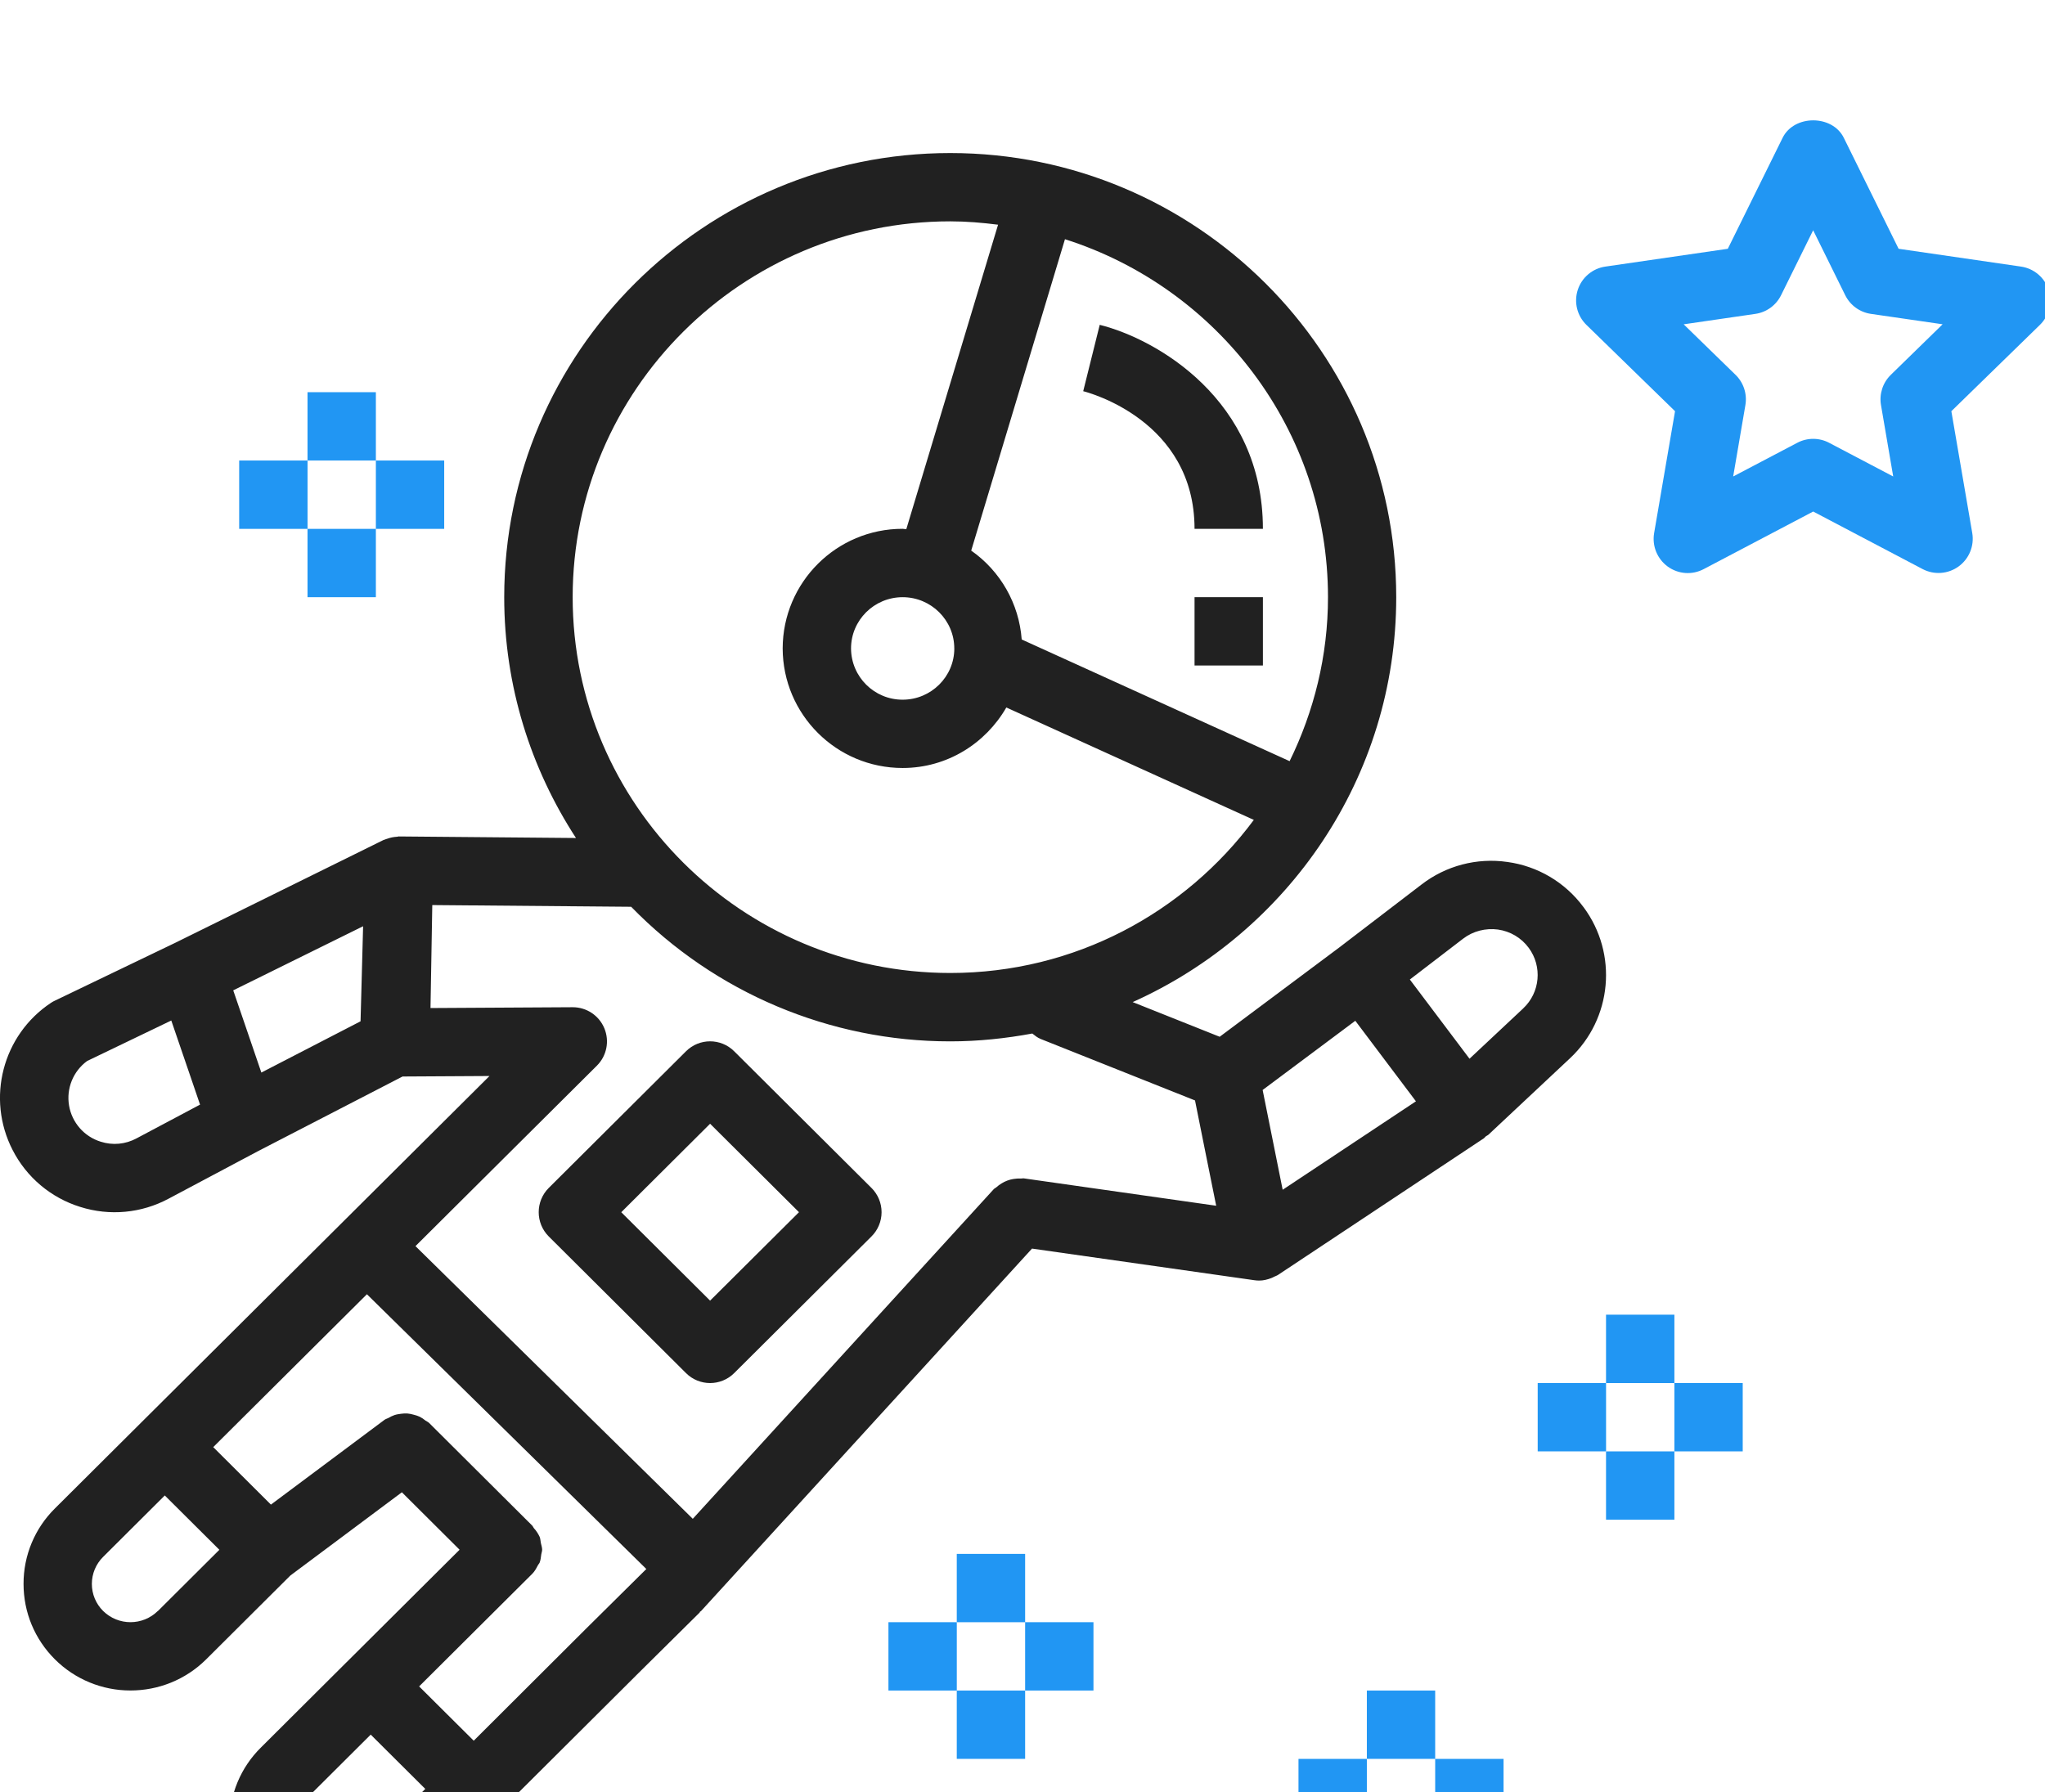
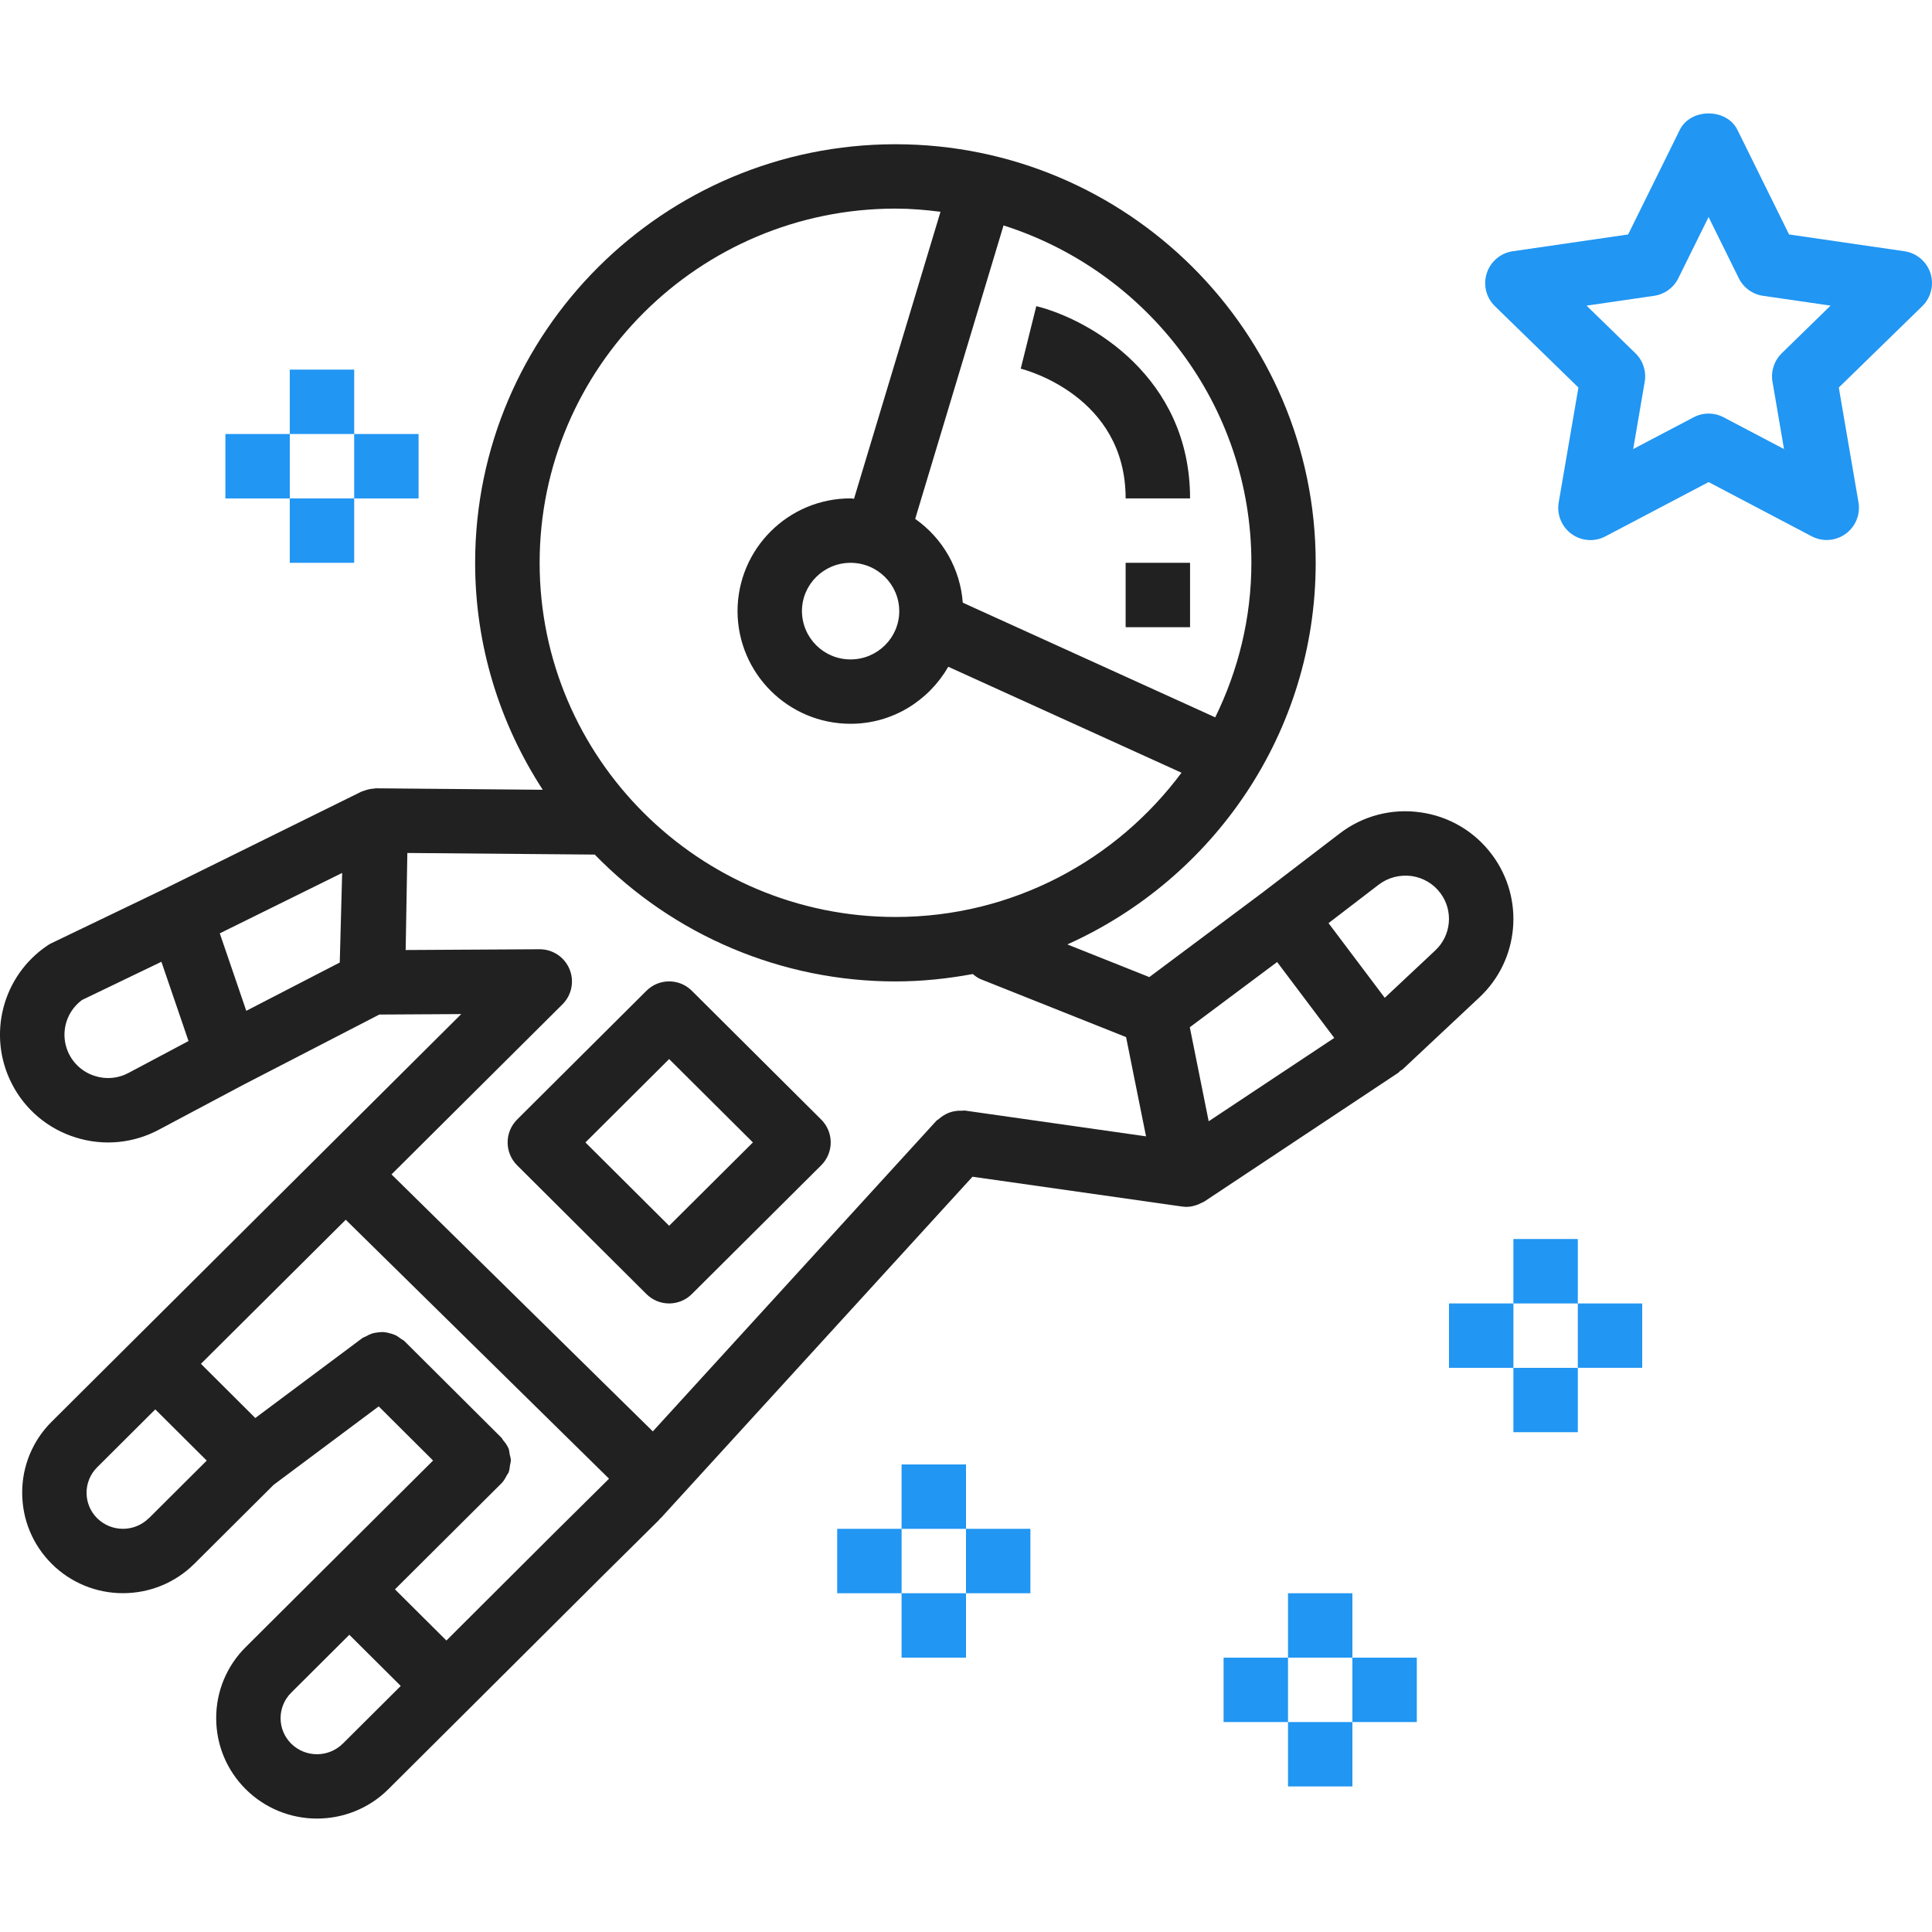
- <svg xmlns="http://www.w3.org/2000/svg">
-   <path d="M69.943 9.896a1.168 1.168 0 00-.941-.793l-4.18-.608-1.87-3.787c-.391-.798-1.7-.798-2.091 0l-1.87 3.787-4.18.608a1.167 1.167 0 00-.648 1.99l3.026 2.948-.714 4.162c-.075.438.105.88.463 1.142.363.263.837.296 1.23.088l3.738-1.966 3.738 1.966a1.169 1.169 0 001.693-1.23l-.714-4.162 3.025-2.949a1.17 1.17 0 00.295-1.196zM64.556 12.8c-.275.267-.4.655-.335 1.033l.417 2.437-2.188-1.15a1.164 1.164 0 00-1.088 0l-2.188 1.15.417-2.437a1.168 1.168 0 00-.335-1.033l-1.772-1.726 2.448-.356c.38-.055.708-.294.878-.639l1.095-2.216 1.094 2.216c.17.345.498.584.879.639l2.447.355-1.77 1.727zM57.167 44.892h-2.334v2.334h2.334v-2.334zM57.167 49.56h-2.334v2.332h2.334V49.56zM59.5 47.226h-2.333v2.333H59.5v-2.333z" fill="#2196F3" />
+ <svg xmlns="http://www.w3.org/2000/svg" width="70" height="70" fill="none">
+   <path d="M69.943 9.896a1.168 1.168 0 00-.941-.793l-4.18-.608-1.87-3.787c-.391-.798-1.7-.798-2.091 0l-1.87 3.787-4.18.608a1.167 1.167 0 00-.648 1.99l3.026 2.948-.714 4.162c-.075.438.105.88.463 1.142.363.263.837.296 1.23.088l3.738-1.966 3.738 1.966a1.169 1.169 0 001.693-1.23l-.714-4.162 3.025-2.949a1.17 1.17 0 00.295-1.196zM64.556 12.8c-.275.267-.4.655-.335 1.033l.417 2.437-2.188-1.15a1.163 1.163 0 00-1.088 0l-2.188 1.15.417-2.437a1.168 1.168 0 00-.335-1.033l-1.772-1.726 2.448-.356c.38-.055.708-.294.878-.639l1.095-2.216 1.094 2.216c.17.345.498.584.879.639l2.447.355-1.77 1.727zM57.167 44.892h-2.334v2.334h2.334v-2.334zM57.167 49.56h-2.334v2.332h2.334V49.56zM59.5 47.226h-2.333v2.333H59.5v-2.333z" fill="#2196F3" />
  <path d="M54.834 47.226H52.5v2.333h2.334v-2.333zM49 57.726h-2.333v2.333H49v-2.333zM49 62.393h-2.333v2.333H49v-2.333zM51.334 60.06H49v2.333h2.334v-2.334zM46.667 60.06h-2.334v2.333h2.334v-2.334zM35 53.06h-2.334v2.333H35v-2.334zM35 57.726h-2.334v2.333H35v-2.333zM37.333 55.392H35v2.334h2.333v-2.334z" fill="#2196F3" />
  <path d="M32.667 55.392h-2.334v2.334h2.334v-2.334zM12.833 13.392h-2.334v2.333h2.334v-2.333zM12.833 18.059h-2.334v2.333h2.334V18.06zM15.166 15.725h-2.333v2.334h2.333v-2.334zM10.5 15.725H8.166v2.334H10.5v-2.334z" fill="#2196F3" />
  <path d="M54.063 30.974a3.88 3.88 0 00-2.599-1.541 3.886 3.886 0 00-2.93.77L45.794 32.3l-.001.002-4.151 3.1-2.97-1.184c5.296-2.376 8.998-7.674 8.998-13.825 0-8.363-6.83-15.167-15.227-15.167s-15.228 6.804-15.228 15.167c0 3.031.907 5.85 2.45 8.222l-6.046-.053h-.01c-.019 0-.034.01-.051.01a1.143 1.143 0 00-.34.069c-.028.01-.057.016-.084.029-.014.006-.028.007-.042.014l-7.072 3.491c-.001 0-.003 0-.003.002l-4.141 1.991a.898.898 0 00-.138.077A3.895 3.895 0 00.43 39.268a3.884 3.884 0 002.31 1.944 3.891 3.891 0 003.016-.281l3.036-1.614 4.952-2.558 2.968-.017L4.808 48.588c0 .002-.002.002-.003.003l-2.929 2.916a3.607 3.607 0 00-1.072 2.577c0 .972.38 1.888 1.072 2.578a3.647 3.647 0 002.58 1.062c.936 0 1.869-.355 2.582-1.062l2.875-2.863 3.808-2.843 1.97 1.962-3.854 3.837-.003.002-2.928 2.917a3.608 3.608 0 00-1.073 2.576c0 .973.38 1.889 1.073 2.579a3.65 3.65 0 002.58 1.061c.935 0 1.87-.354 2.582-1.061l2.93-2.917 4.686-4.667.002-.003 2.21-2.188-.01-.008c.015-.014.035-.019.049-.034l11.3-12.377 7.593 1.08c.055.008.11.012.164.012.142 0 .278-.034.41-.084.039-.014.072-.033.109-.051.042-.021.086-.033.126-.06l7.029-4.666c.026-.018.04-.046.064-.065.028-.022.063-.031.089-.056l2.78-2.605a3.892 3.892 0 00.465-5.166zM4.66 38.872a1.56 1.56 0 01-1.221.113 1.564 1.564 0 01-.465-2.755l2.874-1.383.692 2.022.29.85-2.17 1.153zm7.65-3.998l-3.387 1.75-.558-1.633-.402-1.174 4.434-2.189-.087 3.246zm33.03-14.482c0 2.009-.48 3.904-1.31 5.599l-9.147-4.155a4.07 4.07 0 00-1.724-3.035L36.36 8.168c5.202 1.654 8.98 6.506 8.98 12.223zm-25.788 0c0-7.076 5.784-12.834 12.894-12.834.553 0 1.094.047 1.63.115L30.943 18.07c-.042 0-.081-.013-.125-.013a4.094 4.094 0 00-4.096 4.084 4.094 4.094 0 004.096 4.083c1.52 0 2.832-.838 3.54-2.066l8.45 3.839c-2.352 3.164-6.114 5.227-10.362 5.227-7.11 0-12.894-5.757-12.894-12.833zm13.03 1.75c0 .965-.792 1.75-1.764 1.75a1.759 1.759 0 01-1.762-1.75c0-.965.79-1.75 1.762-1.75s1.763.785 1.763 1.75zM5.391 55.007a1.331 1.331 0 01-1.87.002 1.3 1.3 0 010-1.847l2.105-2.097L7.49 52.92l-2.097 2.089zm7.03 8.167a1.33 1.33 0 01-1.87.002 1.3 1.3 0 010-1.847l2.106-2.098.88.876.983.978-2.099 2.09zm7.616-7.588l-.003.003-3.86 3.85-.882-.877-.982-.977 3.857-3.84v-.001l.004-.002c.087-.088.142-.193.196-.297.015-.03.044-.056.057-.087.036-.09.042-.187.056-.281.007-.054.03-.104.03-.16 0-.077-.028-.153-.044-.23-.014-.07-.014-.141-.041-.209a1.167 1.167 0 00-.2-.3c-.022-.027-.03-.06-.054-.084h-.002s0-.003-.002-.004l-3.515-3.5c-.037-.038-.085-.053-.127-.084a1.112 1.112 0 00-.19-.127 1.087 1.087 0 00-.205-.07 1.118 1.118 0 00-.225-.044 1.132 1.132 0 00-.209.01c-.078.01-.151.02-.227.045a1.08 1.08 0 00-.207.098c-.043.024-.092.033-.133.063l-3.879 2.896-1.97-1.963 5.247-5.22 9.54 9.382-2.03 2.01zm14.916-15.349c-.033-.004-.065.008-.099.006a1.146 1.146 0 00-.252.015 1.075 1.075 0 00-.404.15c-.065.04-.124.081-.181.134-.028.024-.062.036-.088.064L23.653 51.862l-9.468-9.311 6.197-6.165a1.168 1.168 0 00-.83-1.993l-4.854.028.061-3.516 6.79.058a15.2 15.2 0 0010.897 4.596c.957 0 1.89-.1 2.799-.268.087.07.174.14.283.185l5.272 2.1.333 1.66.39 1.936-6.569-.935zm8.84.39l-.684-3.408 3.164-2.363.828 1.1 1.242 1.65-4.55 3.02zm8.212-6.193l-1.833 1.718-2.037-2.705 1.818-1.394c.34-.261.768-.367 1.188-.313.422.06.796.28 1.05.622a1.562 1.562 0 01-.187 2.072z" fill="#212121" />
  <path d="M29.755 40.565l-4.688-4.667a1.165 1.165 0 00-1.646 0l-4.687 4.667a1.172 1.172 0 000 1.654l4.687 4.667a1.165 1.165 0 001.646 0l4.688-4.667a1.167 1.167 0 000-1.654zm-5.51 3.848l-3.034-3.02 3.033-3.021 3.035 3.02-3.035 3.02zM37.547 11.092l-.564 2.266c.155.039 3.801.988 3.801 4.7h2.334c0-4.412-3.644-6.486-5.571-6.966zM43.118 20.392h-2.334v2.333h2.334v-2.333z" fill="#212121" />
</svg>
